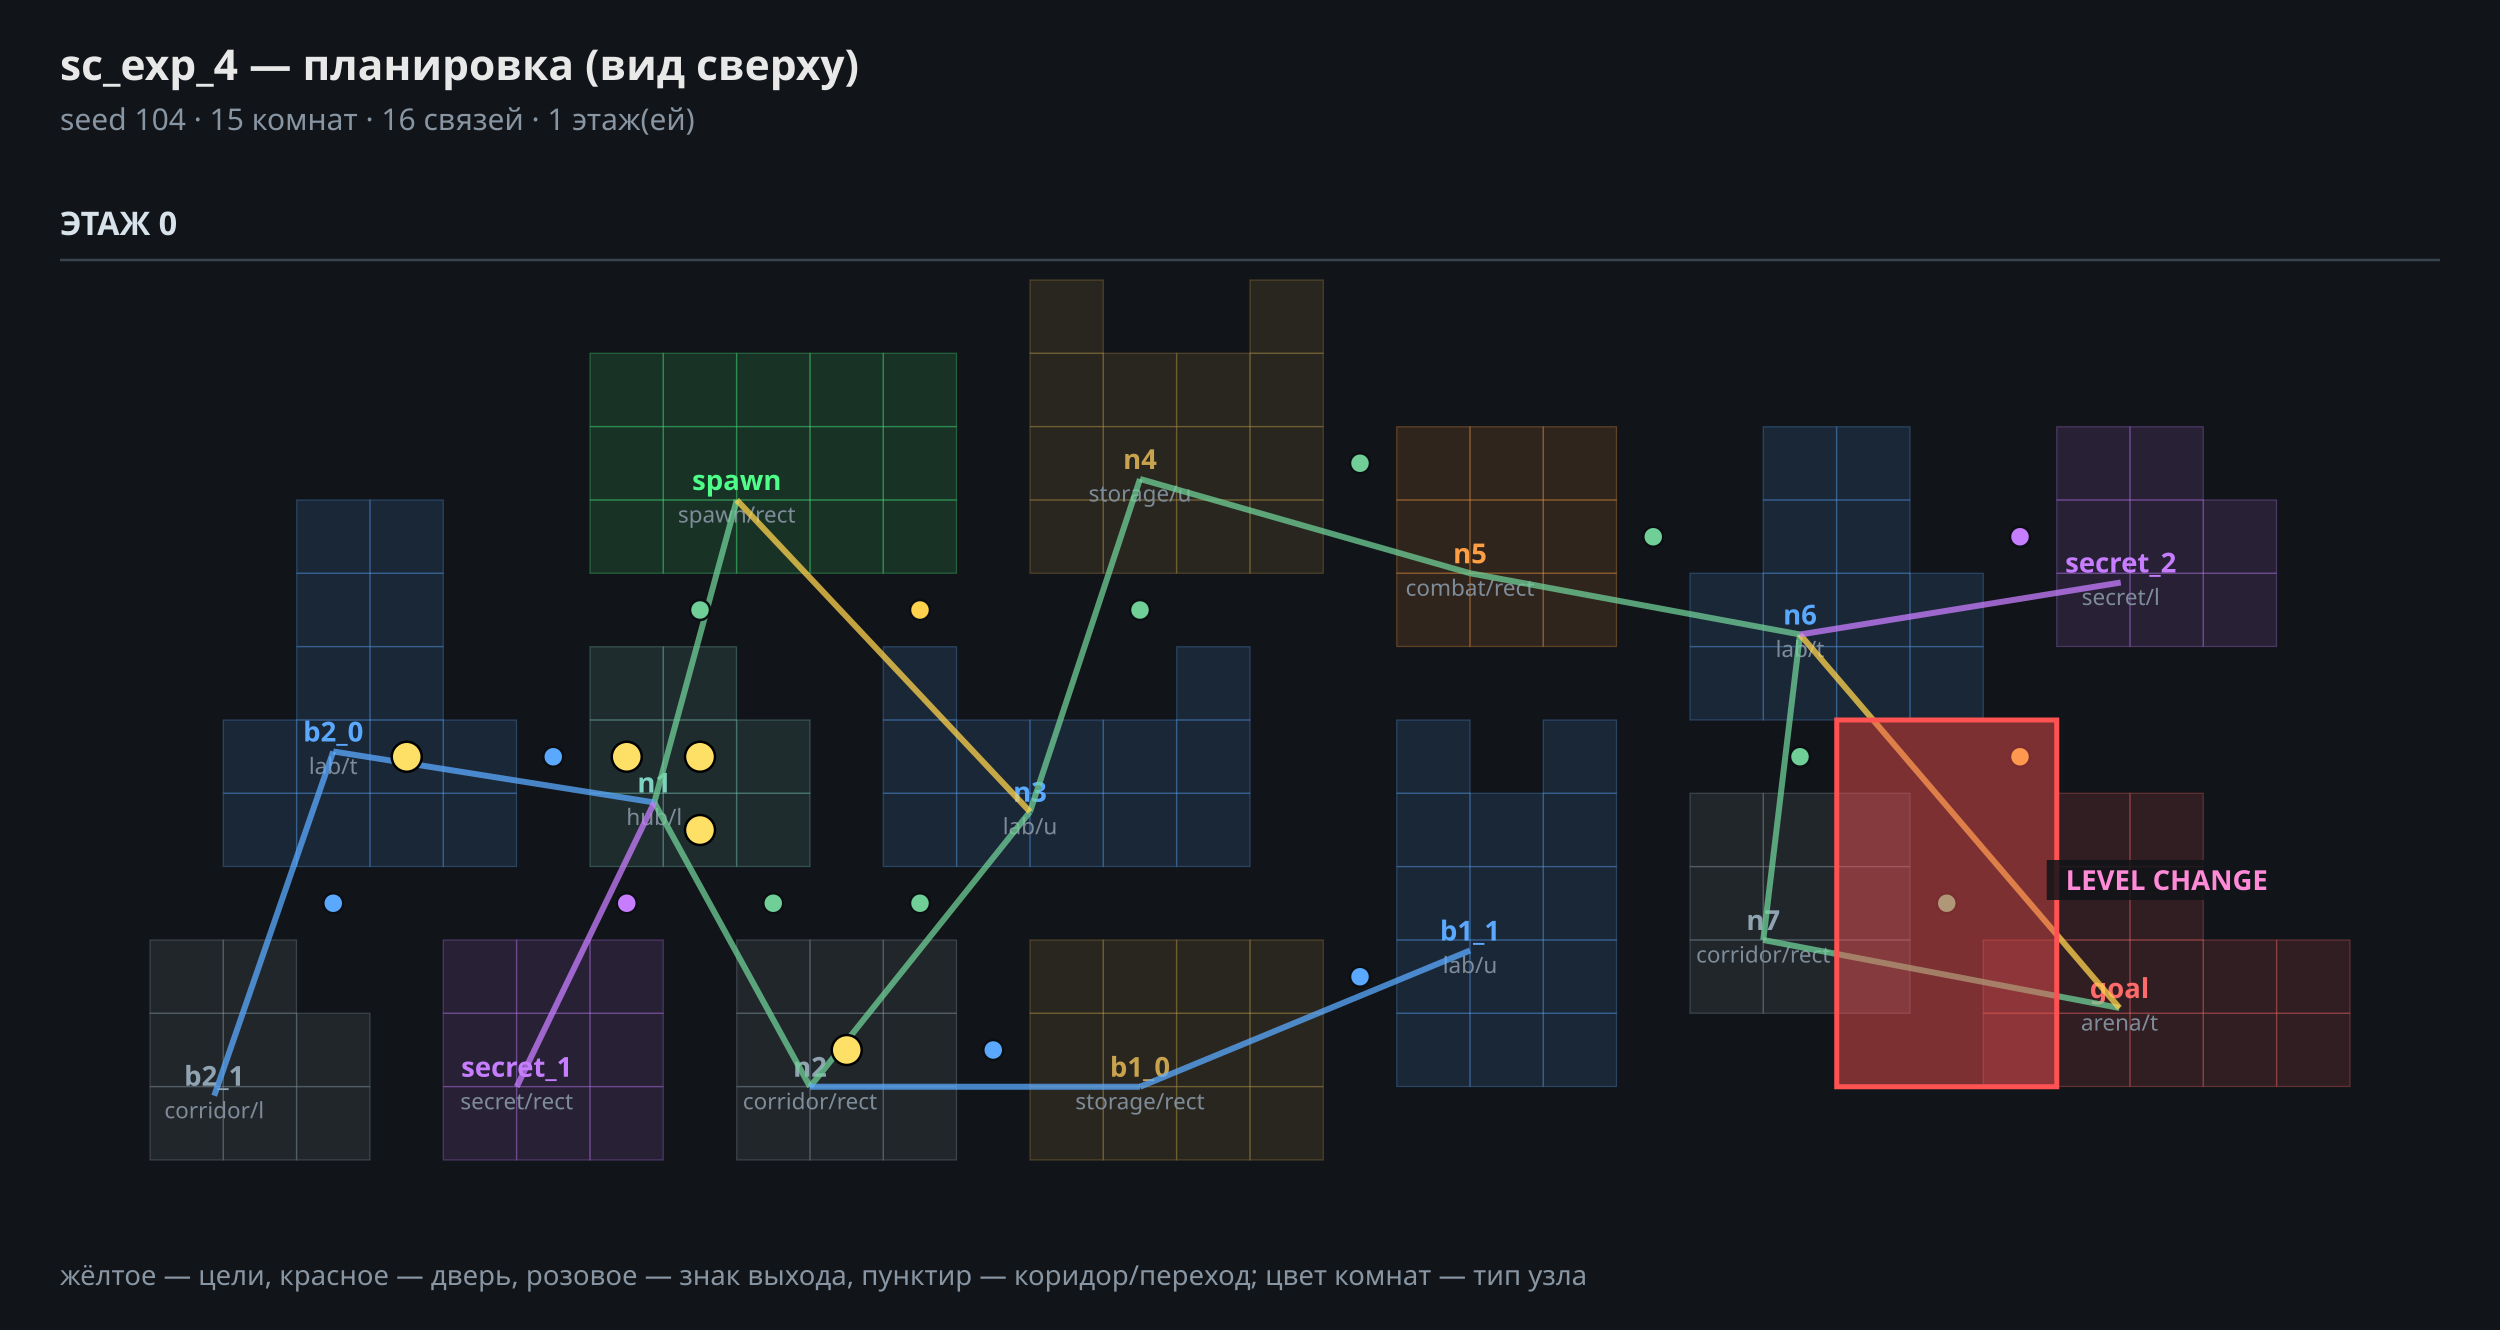
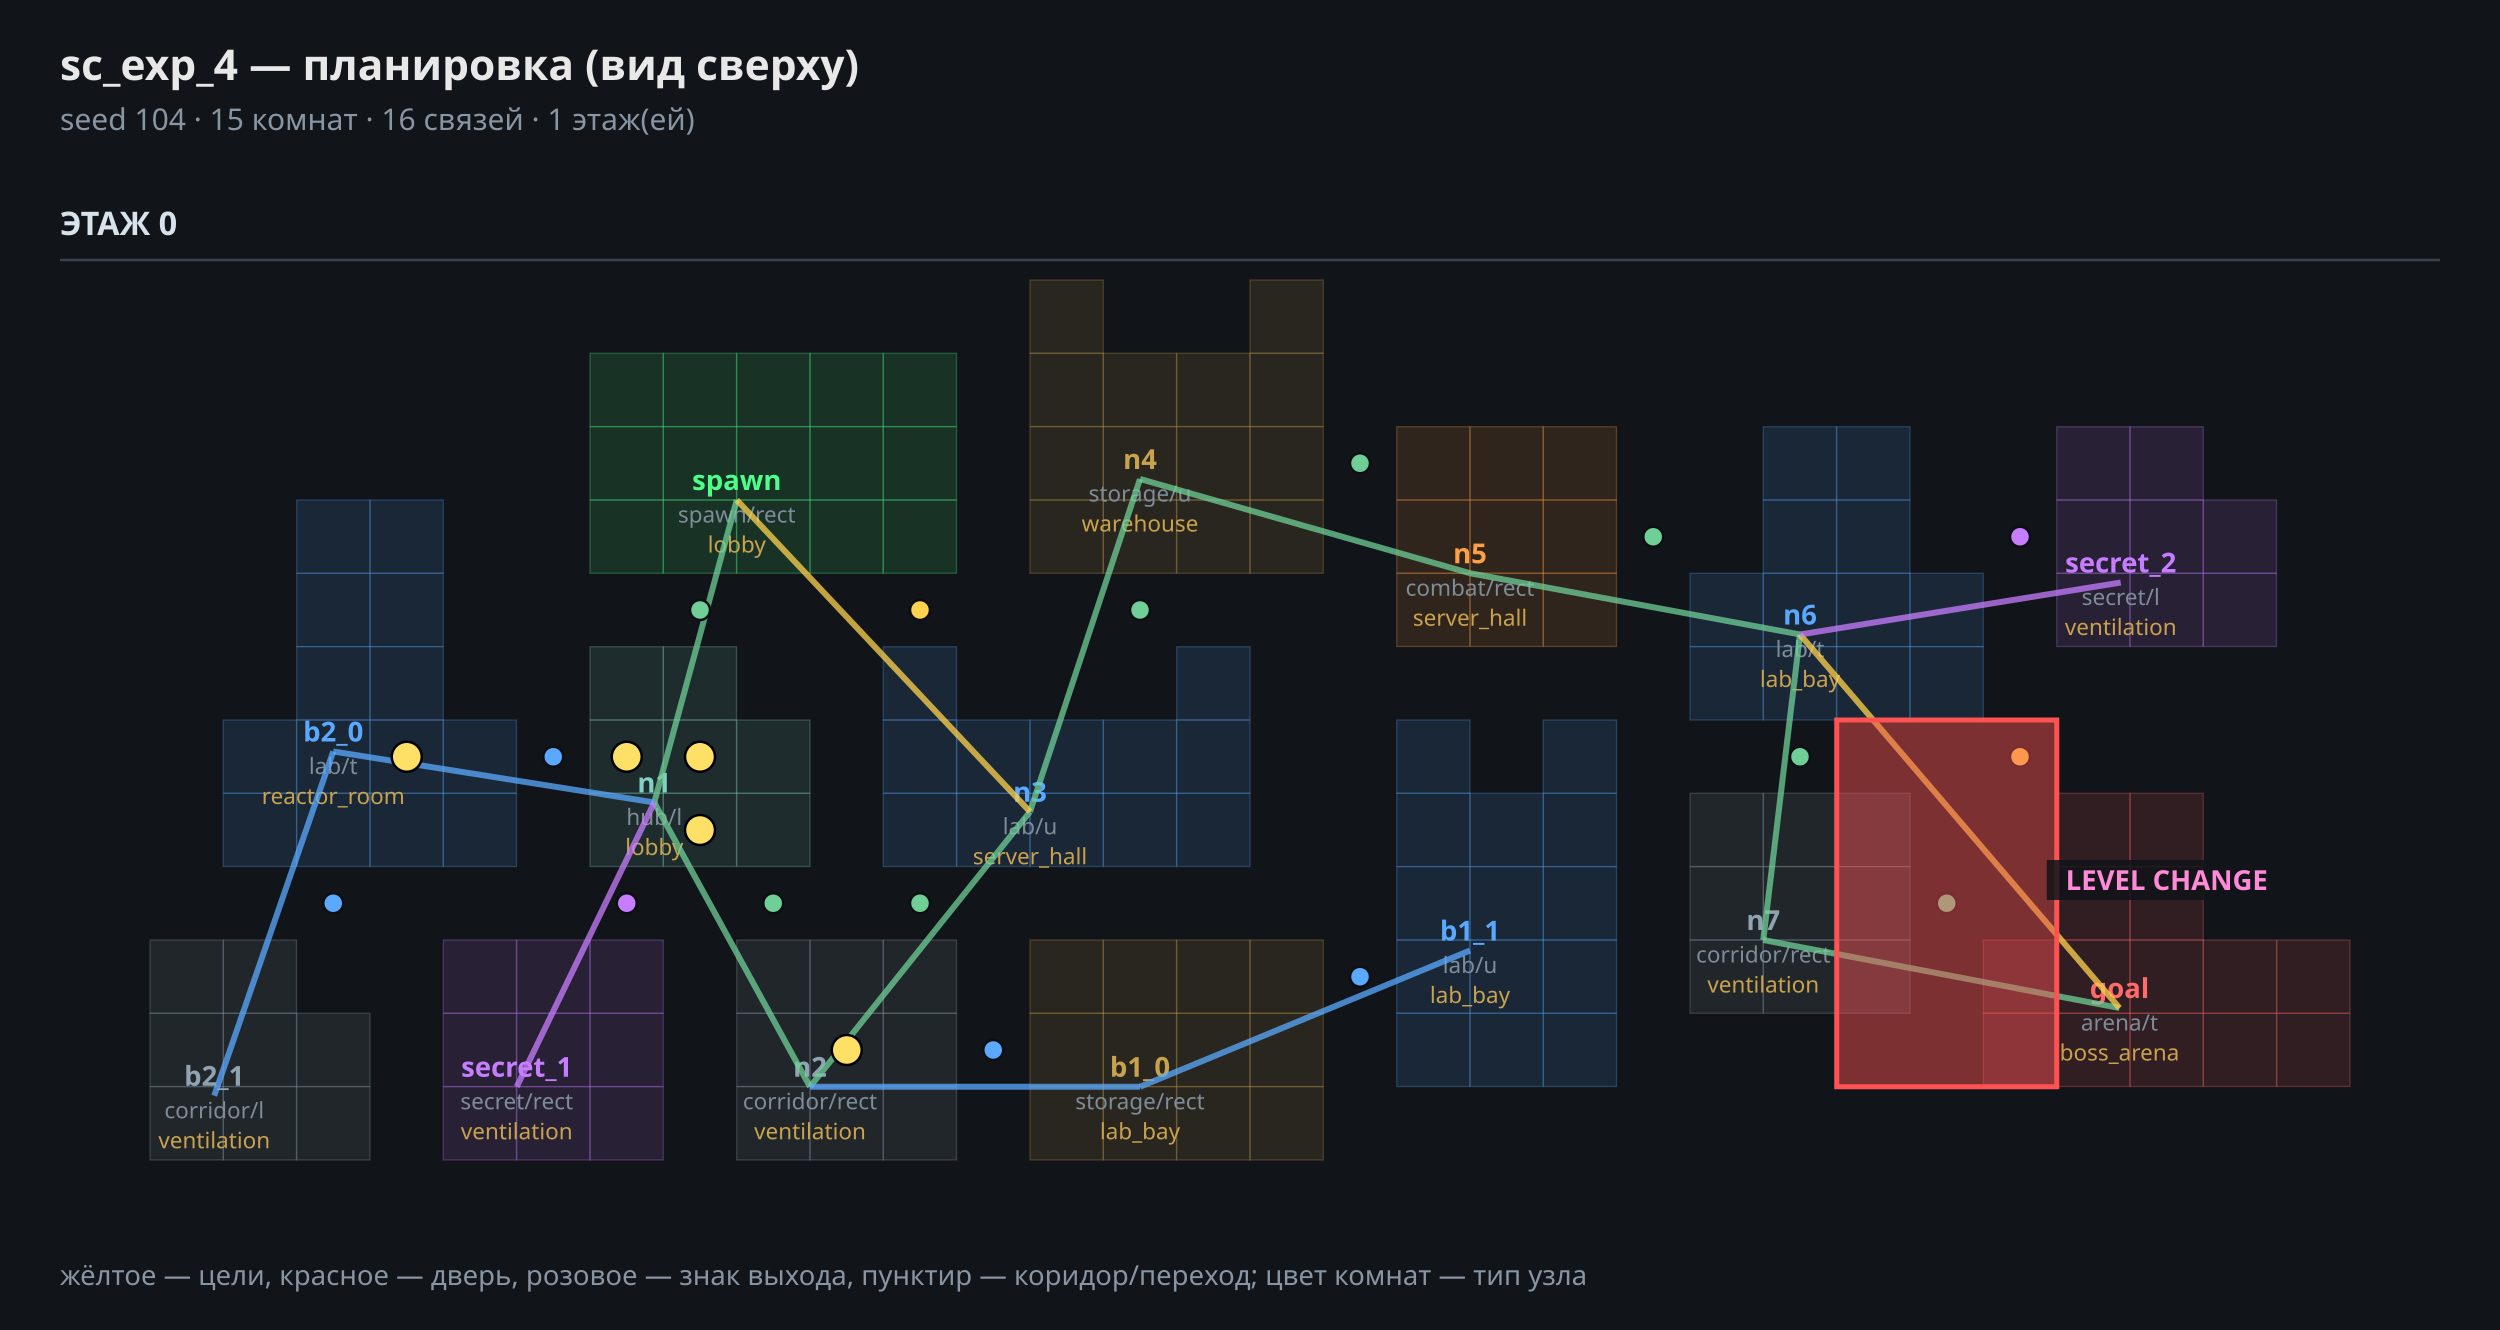
<svg xmlns="http://www.w3.org/2000/svg" width="1000" height="532" viewBox="0 0 1000 532">
  <rect width="100%" height="100%" fill="#111418" />
  <text x="24" y="32" fill="#e8e8e8" font-family="sans-serif" font-size="17" font-weight="bold">sc_exp_4 — планировка (вид сверху)</text>
  <text x="24" y="52" fill="#8895a3" font-family="sans-serif" font-size="12">seed 104 · 15 комнат · 16 связей · 1 этаж(ей)</text>
  <text x="24" y="94" fill="#d8e2ea" font-family="sans-serif" font-size="13" font-weight="bold">ЭТАЖ 0</text>
  <line x1="24" y1="104" x2="976" y2="104" stroke="#39434d" stroke-width="1" />
  <rect x="236.0" y="200.0" width="29.3" height="29.3" fill="#4dff88" fill-opacity="0.13" stroke="#4dff88" stroke-opacity="0.28" stroke-width="0.5" />
  <rect x="236.0" y="170.7" width="29.3" height="29.3" fill="#4dff88" fill-opacity="0.13" stroke="#4dff88" stroke-opacity="0.28" stroke-width="0.5" />
  <rect x="236.0" y="141.3" width="29.3" height="29.3" fill="#4dff88" fill-opacity="0.13" stroke="#4dff88" stroke-opacity="0.28" stroke-width="0.5" />
  <rect x="265.3" y="200.0" width="29.3" height="29.3" fill="#4dff88" fill-opacity="0.13" stroke="#4dff88" stroke-opacity="0.28" stroke-width="0.5" />
  <rect x="265.3" y="170.7" width="29.3" height="29.3" fill="#4dff88" fill-opacity="0.13" stroke="#4dff88" stroke-opacity="0.28" stroke-width="0.5" />
  <rect x="265.3" y="141.3" width="29.3" height="29.3" fill="#4dff88" fill-opacity="0.13" stroke="#4dff88" stroke-opacity="0.28" stroke-width="0.5" />
  <rect x="294.7" y="200.0" width="29.3" height="29.3" fill="#4dff88" fill-opacity="0.13" stroke="#4dff88" stroke-opacity="0.28" stroke-width="0.5" />
  <rect x="294.7" y="170.7" width="29.3" height="29.3" fill="#4dff88" fill-opacity="0.13" stroke="#4dff88" stroke-opacity="0.28" stroke-width="0.5" />
  <rect x="294.7" y="141.3" width="29.3" height="29.3" fill="#4dff88" fill-opacity="0.13" stroke="#4dff88" stroke-opacity="0.28" stroke-width="0.5" />
  <rect x="324.0" y="200.0" width="29.3" height="29.3" fill="#4dff88" fill-opacity="0.13" stroke="#4dff88" stroke-opacity="0.28" stroke-width="0.5" />
  <rect x="324.0" y="170.7" width="29.3" height="29.3" fill="#4dff88" fill-opacity="0.13" stroke="#4dff88" stroke-opacity="0.28" stroke-width="0.5" />
  <rect x="324.0" y="141.3" width="29.3" height="29.3" fill="#4dff88" fill-opacity="0.13" stroke="#4dff88" stroke-opacity="0.28" stroke-width="0.5" />
  <rect x="353.3" y="200.0" width="29.3" height="29.3" fill="#4dff88" fill-opacity="0.13" stroke="#4dff88" stroke-opacity="0.28" stroke-width="0.5" />
  <rect x="353.3" y="170.7" width="29.3" height="29.3" fill="#4dff88" fill-opacity="0.13" stroke="#4dff88" stroke-opacity="0.28" stroke-width="0.5" />
  <rect x="353.3" y="141.3" width="29.3" height="29.3" fill="#4dff88" fill-opacity="0.13" stroke="#4dff88" stroke-opacity="0.28" stroke-width="0.5" />
  <text x="294.7" y="196.0" fill="#4dff88" font-family="sans-serif" font-size="11" font-weight="bold" text-anchor="middle">spawn</text>
  <text x="294.7" y="209.0" fill="#7e8c99" font-family="sans-serif" font-size="9" text-anchor="middle">spawn/rect</text>
+   <text x="294.7" y="221.0" fill="#c9a24d" font-family="sans-serif" font-size="9" text-anchor="middle">lobby</text>
  <rect x="236.0" y="317.3" width="29.3" height="29.3" fill="#7fd1c1" fill-opacity="0.13" stroke="#7fd1c1" stroke-opacity="0.28" stroke-width="0.5" />
  <rect x="236.0" y="288.0" width="29.3" height="29.3" fill="#7fd1c1" fill-opacity="0.13" stroke="#7fd1c1" stroke-opacity="0.28" stroke-width="0.5" />
  <rect x="236.0" y="258.7" width="29.3" height="29.3" fill="#7fd1c1" fill-opacity="0.13" stroke="#7fd1c1" stroke-opacity="0.28" stroke-width="0.5" />
  <rect x="265.3" y="317.3" width="29.3" height="29.3" fill="#7fd1c1" fill-opacity="0.13" stroke="#7fd1c1" stroke-opacity="0.28" stroke-width="0.5" />
  <rect x="265.3" y="288.0" width="29.3" height="29.3" fill="#7fd1c1" fill-opacity="0.13" stroke="#7fd1c1" stroke-opacity="0.28" stroke-width="0.5" />
  <rect x="265.3" y="258.7" width="29.3" height="29.3" fill="#7fd1c1" fill-opacity="0.13" stroke="#7fd1c1" stroke-opacity="0.28" stroke-width="0.5" />
  <rect x="294.7" y="317.3" width="29.3" height="29.3" fill="#7fd1c1" fill-opacity="0.13" stroke="#7fd1c1" stroke-opacity="0.28" stroke-width="0.5" />
  <rect x="294.7" y="288.0" width="29.3" height="29.3" fill="#7fd1c1" fill-opacity="0.13" stroke="#7fd1c1" stroke-opacity="0.28" stroke-width="0.5" />
  <text x="261.7" y="317.0" fill="#7fd1c1" font-family="sans-serif" font-size="11" font-weight="bold" text-anchor="middle">n1</text>
  <text x="261.7" y="330.0" fill="#7e8c99" font-family="sans-serif" font-size="9" text-anchor="middle">hub/l</text>
+   <text x="261.7" y="342.0" fill="#c9a24d" font-family="sans-serif" font-size="9" text-anchor="middle">lobby</text>
  <rect x="353.3" y="317.3" width="29.3" height="29.3" fill="#5aa9ff" fill-opacity="0.13" stroke="#5aa9ff" stroke-opacity="0.28" stroke-width="0.5" />
  <rect x="353.3" y="288.0" width="29.3" height="29.3" fill="#5aa9ff" fill-opacity="0.13" stroke="#5aa9ff" stroke-opacity="0.28" stroke-width="0.5" />
  <rect x="353.3" y="258.7" width="29.3" height="29.3" fill="#5aa9ff" fill-opacity="0.13" stroke="#5aa9ff" stroke-opacity="0.28" stroke-width="0.5" />
  <rect x="382.7" y="317.3" width="29.3" height="29.3" fill="#5aa9ff" fill-opacity="0.13" stroke="#5aa9ff" stroke-opacity="0.28" stroke-width="0.5" />
  <rect x="382.7" y="288.0" width="29.3" height="29.3" fill="#5aa9ff" fill-opacity="0.13" stroke="#5aa9ff" stroke-opacity="0.28" stroke-width="0.5" />
  <rect x="412.0" y="317.3" width="29.3" height="29.3" fill="#5aa9ff" fill-opacity="0.13" stroke="#5aa9ff" stroke-opacity="0.28" stroke-width="0.5" />
  <rect x="412.0" y="288.0" width="29.3" height="29.3" fill="#5aa9ff" fill-opacity="0.13" stroke="#5aa9ff" stroke-opacity="0.28" stroke-width="0.5" />
  <rect x="441.3" y="317.3" width="29.3" height="29.3" fill="#5aa9ff" fill-opacity="0.13" stroke="#5aa9ff" stroke-opacity="0.28" stroke-width="0.5" />
  <rect x="441.3" y="288.0" width="29.3" height="29.3" fill="#5aa9ff" fill-opacity="0.13" stroke="#5aa9ff" stroke-opacity="0.28" stroke-width="0.5" />
  <rect x="470.7" y="317.3" width="29.3" height="29.3" fill="#5aa9ff" fill-opacity="0.13" stroke="#5aa9ff" stroke-opacity="0.28" stroke-width="0.5" />
  <rect x="470.7" y="288.0" width="29.3" height="29.3" fill="#5aa9ff" fill-opacity="0.13" stroke="#5aa9ff" stroke-opacity="0.28" stroke-width="0.5" />
  <rect x="470.7" y="258.7" width="29.3" height="29.3" fill="#5aa9ff" fill-opacity="0.13" stroke="#5aa9ff" stroke-opacity="0.28" stroke-width="0.5" />
  <text x="412.0" y="320.7" fill="#5aa9ff" font-family="sans-serif" font-size="11" font-weight="bold" text-anchor="middle">n3</text>
  <text x="412.0" y="333.7" fill="#7e8c99" font-family="sans-serif" font-size="9" text-anchor="middle">lab/u</text>
+   <text x="412.0" y="345.7" fill="#c9a24d" font-family="sans-serif" font-size="9" text-anchor="middle">server_hall</text>
  <rect x="294.7" y="434.7" width="29.3" height="29.3" fill="#8fa3b0" fill-opacity="0.13" stroke="#8fa3b0" stroke-opacity="0.28" stroke-width="0.5" />
  <rect x="294.7" y="405.3" width="29.3" height="29.3" fill="#8fa3b0" fill-opacity="0.13" stroke="#8fa3b0" stroke-opacity="0.28" stroke-width="0.5" />
  <rect x="294.7" y="376.0" width="29.3" height="29.3" fill="#8fa3b0" fill-opacity="0.13" stroke="#8fa3b0" stroke-opacity="0.28" stroke-width="0.5" />
  <rect x="324.0" y="434.7" width="29.3" height="29.3" fill="#8fa3b0" fill-opacity="0.13" stroke="#8fa3b0" stroke-opacity="0.28" stroke-width="0.5" />
  <rect x="324.0" y="405.3" width="29.3" height="29.3" fill="#8fa3b0" fill-opacity="0.13" stroke="#8fa3b0" stroke-opacity="0.28" stroke-width="0.5" />
  <rect x="324.0" y="376.0" width="29.3" height="29.3" fill="#8fa3b0" fill-opacity="0.13" stroke="#8fa3b0" stroke-opacity="0.28" stroke-width="0.5" />
  <rect x="353.3" y="434.7" width="29.3" height="29.3" fill="#8fa3b0" fill-opacity="0.13" stroke="#8fa3b0" stroke-opacity="0.28" stroke-width="0.5" />
  <rect x="353.3" y="405.3" width="29.3" height="29.3" fill="#8fa3b0" fill-opacity="0.13" stroke="#8fa3b0" stroke-opacity="0.28" stroke-width="0.5" />
  <rect x="353.3" y="376.0" width="29.3" height="29.3" fill="#8fa3b0" fill-opacity="0.13" stroke="#8fa3b0" stroke-opacity="0.28" stroke-width="0.5" />
  <text x="324.0" y="430.7" fill="#8fa3b0" font-family="sans-serif" font-size="11" font-weight="bold" text-anchor="middle">n2</text>
  <text x="324.0" y="443.7" fill="#7e8c99" font-family="sans-serif" font-size="9" text-anchor="middle">corridor/rect</text>
+   <text x="324.0" y="455.7" fill="#c9a24d" font-family="sans-serif" font-size="9" text-anchor="middle">ventilation</text>
  <rect x="89.3" y="317.3" width="29.3" height="29.3" fill="#5aa9ff" fill-opacity="0.13" stroke="#5aa9ff" stroke-opacity="0.28" stroke-width="0.5" />
  <rect x="89.3" y="288.0" width="29.3" height="29.3" fill="#5aa9ff" fill-opacity="0.13" stroke="#5aa9ff" stroke-opacity="0.28" stroke-width="0.5" />
  <rect x="118.7" y="317.3" width="29.3" height="29.3" fill="#5aa9ff" fill-opacity="0.13" stroke="#5aa9ff" stroke-opacity="0.28" stroke-width="0.5" />
  <rect x="118.7" y="288.0" width="29.3" height="29.3" fill="#5aa9ff" fill-opacity="0.13" stroke="#5aa9ff" stroke-opacity="0.28" stroke-width="0.5" />
  <rect x="118.7" y="258.7" width="29.3" height="29.3" fill="#5aa9ff" fill-opacity="0.13" stroke="#5aa9ff" stroke-opacity="0.28" stroke-width="0.5" />
  <rect x="118.7" y="229.3" width="29.3" height="29.3" fill="#5aa9ff" fill-opacity="0.13" stroke="#5aa9ff" stroke-opacity="0.28" stroke-width="0.5" />
  <rect x="118.7" y="200.0" width="29.3" height="29.3" fill="#5aa9ff" fill-opacity="0.13" stroke="#5aa9ff" stroke-opacity="0.28" stroke-width="0.5" />
  <rect x="148.0" y="317.3" width="29.3" height="29.3" fill="#5aa9ff" fill-opacity="0.13" stroke="#5aa9ff" stroke-opacity="0.28" stroke-width="0.5" />
  <rect x="148.0" y="288.0" width="29.3" height="29.3" fill="#5aa9ff" fill-opacity="0.13" stroke="#5aa9ff" stroke-opacity="0.28" stroke-width="0.5" />
  <rect x="148.0" y="258.7" width="29.3" height="29.3" fill="#5aa9ff" fill-opacity="0.13" stroke="#5aa9ff" stroke-opacity="0.28" stroke-width="0.5" />
  <rect x="148.0" y="229.3" width="29.3" height="29.3" fill="#5aa9ff" fill-opacity="0.13" stroke="#5aa9ff" stroke-opacity="0.28" stroke-width="0.5" />
  <rect x="148.0" y="200.0" width="29.3" height="29.3" fill="#5aa9ff" fill-opacity="0.13" stroke="#5aa9ff" stroke-opacity="0.28" stroke-width="0.5" />
  <rect x="177.3" y="317.3" width="29.3" height="29.3" fill="#5aa9ff" fill-opacity="0.13" stroke="#5aa9ff" stroke-opacity="0.28" stroke-width="0.5" />
  <rect x="177.3" y="288.0" width="29.3" height="29.3" fill="#5aa9ff" fill-opacity="0.13" stroke="#5aa9ff" stroke-opacity="0.28" stroke-width="0.5" />
  <text x="133.3" y="296.6" fill="#5aa9ff" font-family="sans-serif" font-size="11" font-weight="bold" text-anchor="middle">b2_0</text>
  <text x="133.3" y="309.6" fill="#7e8c99" font-family="sans-serif" font-size="9" text-anchor="middle">lab/t</text>
+   <text x="133.3" y="321.6" fill="#c9a24d" font-family="sans-serif" font-size="9" text-anchor="middle">reactor_room</text>
  <rect x="177.3" y="434.7" width="29.3" height="29.3" fill="#c77dff" fill-opacity="0.13" stroke="#c77dff" stroke-opacity="0.28" stroke-width="0.5" />
  <rect x="177.3" y="405.3" width="29.3" height="29.3" fill="#c77dff" fill-opacity="0.13" stroke="#c77dff" stroke-opacity="0.28" stroke-width="0.5" />
  <rect x="177.3" y="376.0" width="29.3" height="29.3" fill="#c77dff" fill-opacity="0.13" stroke="#c77dff" stroke-opacity="0.28" stroke-width="0.5" />
  <rect x="206.7" y="434.7" width="29.3" height="29.3" fill="#c77dff" fill-opacity="0.13" stroke="#c77dff" stroke-opacity="0.28" stroke-width="0.5" />
  <rect x="206.7" y="405.3" width="29.3" height="29.3" fill="#c77dff" fill-opacity="0.13" stroke="#c77dff" stroke-opacity="0.28" stroke-width="0.5" />
  <rect x="206.7" y="376.0" width="29.3" height="29.3" fill="#c77dff" fill-opacity="0.13" stroke="#c77dff" stroke-opacity="0.28" stroke-width="0.5" />
  <rect x="236.0" y="434.7" width="29.3" height="29.3" fill="#c77dff" fill-opacity="0.13" stroke="#c77dff" stroke-opacity="0.28" stroke-width="0.5" />
  <rect x="236.0" y="405.3" width="29.3" height="29.3" fill="#c77dff" fill-opacity="0.13" stroke="#c77dff" stroke-opacity="0.28" stroke-width="0.5" />
  <rect x="236.0" y="376.0" width="29.3" height="29.3" fill="#c77dff" fill-opacity="0.13" stroke="#c77dff" stroke-opacity="0.28" stroke-width="0.5" />
  <text x="206.7" y="430.7" fill="#c77dff" font-family="sans-serif" font-size="11" font-weight="bold" text-anchor="middle">secret_1</text>
  <text x="206.7" y="443.7" fill="#7e8c99" font-family="sans-serif" font-size="9" text-anchor="middle">secret/rect</text>
+   <text x="206.7" y="455.7" fill="#c9a24d" font-family="sans-serif" font-size="9" text-anchor="middle">ventilation</text>
  <rect x="412.0" y="200.0" width="29.3" height="29.3" fill="#c8a24d" fill-opacity="0.13" stroke="#c8a24d" stroke-opacity="0.28" stroke-width="0.5" />
  <rect x="412.0" y="170.7" width="29.3" height="29.3" fill="#c8a24d" fill-opacity="0.13" stroke="#c8a24d" stroke-opacity="0.28" stroke-width="0.5" />
  <rect x="412.0" y="141.3" width="29.3" height="29.3" fill="#c8a24d" fill-opacity="0.13" stroke="#c8a24d" stroke-opacity="0.28" stroke-width="0.5" />
  <rect x="412.0" y="112.0" width="29.3" height="29.3" fill="#c8a24d" fill-opacity="0.13" stroke="#c8a24d" stroke-opacity="0.28" stroke-width="0.5" />
  <rect x="441.3" y="200.0" width="29.3" height="29.3" fill="#c8a24d" fill-opacity="0.13" stroke="#c8a24d" stroke-opacity="0.28" stroke-width="0.5" />
  <rect x="441.3" y="170.7" width="29.3" height="29.3" fill="#c8a24d" fill-opacity="0.13" stroke="#c8a24d" stroke-opacity="0.28" stroke-width="0.5" />
  <rect x="441.3" y="141.3" width="29.3" height="29.3" fill="#c8a24d" fill-opacity="0.13" stroke="#c8a24d" stroke-opacity="0.28" stroke-width="0.5" />
  <rect x="470.7" y="200.0" width="29.3" height="29.3" fill="#c8a24d" fill-opacity="0.13" stroke="#c8a24d" stroke-opacity="0.28" stroke-width="0.5" />
  <rect x="470.7" y="170.7" width="29.3" height="29.3" fill="#c8a24d" fill-opacity="0.13" stroke="#c8a24d" stroke-opacity="0.28" stroke-width="0.5" />
  <rect x="470.7" y="141.3" width="29.3" height="29.3" fill="#c8a24d" fill-opacity="0.13" stroke="#c8a24d" stroke-opacity="0.28" stroke-width="0.5" />
  <rect x="500.0" y="200.0" width="29.3" height="29.3" fill="#c8a24d" fill-opacity="0.13" stroke="#c8a24d" stroke-opacity="0.28" stroke-width="0.5" />
  <rect x="500.0" y="170.7" width="29.3" height="29.3" fill="#c8a24d" fill-opacity="0.13" stroke="#c8a24d" stroke-opacity="0.28" stroke-width="0.5" />
  <rect x="500.0" y="141.3" width="29.3" height="29.3" fill="#c8a24d" fill-opacity="0.13" stroke="#c8a24d" stroke-opacity="0.28" stroke-width="0.5" />
  <rect x="500.0" y="112.0" width="29.3" height="29.3" fill="#c8a24d" fill-opacity="0.13" stroke="#c8a24d" stroke-opacity="0.28" stroke-width="0.5" />
  <text x="456.0" y="187.6" fill="#c8a24d" font-family="sans-serif" font-size="11" font-weight="bold" text-anchor="middle">n4</text>
  <text x="456.0" y="200.6" fill="#7e8c99" font-family="sans-serif" font-size="9" text-anchor="middle">storage/u</text>
+   <text x="456.0" y="212.6" fill="#c9a24d" font-family="sans-serif" font-size="9" text-anchor="middle">warehouse</text>
  <rect x="412.0" y="434.7" width="29.3" height="29.3" fill="#c8a24d" fill-opacity="0.13" stroke="#c8a24d" stroke-opacity="0.28" stroke-width="0.5" />
  <rect x="412.0" y="405.3" width="29.3" height="29.3" fill="#c8a24d" fill-opacity="0.13" stroke="#c8a24d" stroke-opacity="0.28" stroke-width="0.5" />
  <rect x="412.0" y="376.0" width="29.3" height="29.3" fill="#c8a24d" fill-opacity="0.13" stroke="#c8a24d" stroke-opacity="0.28" stroke-width="0.5" />
  <rect x="441.3" y="434.7" width="29.3" height="29.3" fill="#c8a24d" fill-opacity="0.13" stroke="#c8a24d" stroke-opacity="0.28" stroke-width="0.5" />
  <rect x="441.3" y="405.3" width="29.3" height="29.3" fill="#c8a24d" fill-opacity="0.13" stroke="#c8a24d" stroke-opacity="0.28" stroke-width="0.5" />
  <rect x="441.3" y="376.0" width="29.3" height="29.3" fill="#c8a24d" fill-opacity="0.13" stroke="#c8a24d" stroke-opacity="0.28" stroke-width="0.5" />
  <rect x="470.7" y="434.7" width="29.3" height="29.3" fill="#c8a24d" fill-opacity="0.13" stroke="#c8a24d" stroke-opacity="0.28" stroke-width="0.5" />
  <rect x="470.7" y="405.3" width="29.3" height="29.3" fill="#c8a24d" fill-opacity="0.13" stroke="#c8a24d" stroke-opacity="0.28" stroke-width="0.5" />
  <rect x="470.7" y="376.0" width="29.3" height="29.3" fill="#c8a24d" fill-opacity="0.13" stroke="#c8a24d" stroke-opacity="0.28" stroke-width="0.5" />
  <rect x="500.0" y="434.7" width="29.3" height="29.3" fill="#c8a24d" fill-opacity="0.13" stroke="#c8a24d" stroke-opacity="0.28" stroke-width="0.5" />
  <rect x="500.0" y="405.3" width="29.3" height="29.3" fill="#c8a24d" fill-opacity="0.13" stroke="#c8a24d" stroke-opacity="0.28" stroke-width="0.5" />
  <rect x="500.0" y="376.0" width="29.3" height="29.3" fill="#c8a24d" fill-opacity="0.13" stroke="#c8a24d" stroke-opacity="0.28" stroke-width="0.5" />
  <text x="456.0" y="430.7" fill="#c8a24d" font-family="sans-serif" font-size="11" font-weight="bold" text-anchor="middle">b1_0</text>
  <text x="456.0" y="443.7" fill="#7e8c99" font-family="sans-serif" font-size="9" text-anchor="middle">storage/rect</text>
+   <text x="456.0" y="455.7" fill="#c9a24d" font-family="sans-serif" font-size="9" text-anchor="middle">lab_bay</text>
  <rect x="60.0" y="434.7" width="29.3" height="29.3" fill="#8fa3b0" fill-opacity="0.13" stroke="#8fa3b0" stroke-opacity="0.28" stroke-width="0.5" />
  <rect x="60.0" y="405.3" width="29.3" height="29.3" fill="#8fa3b0" fill-opacity="0.13" stroke="#8fa3b0" stroke-opacity="0.28" stroke-width="0.5" />
  <rect x="60.0" y="376.0" width="29.3" height="29.3" fill="#8fa3b0" fill-opacity="0.13" stroke="#8fa3b0" stroke-opacity="0.28" stroke-width="0.5" />
  <rect x="89.3" y="434.7" width="29.3" height="29.3" fill="#8fa3b0" fill-opacity="0.13" stroke="#8fa3b0" stroke-opacity="0.28" stroke-width="0.5" />
  <rect x="89.3" y="405.3" width="29.3" height="29.3" fill="#8fa3b0" fill-opacity="0.13" stroke="#8fa3b0" stroke-opacity="0.28" stroke-width="0.5" />
  <rect x="89.3" y="376.0" width="29.3" height="29.3" fill="#8fa3b0" fill-opacity="0.13" stroke="#8fa3b0" stroke-opacity="0.28" stroke-width="0.5" />
  <rect x="118.7" y="434.7" width="29.3" height="29.3" fill="#8fa3b0" fill-opacity="0.13" stroke="#8fa3b0" stroke-opacity="0.28" stroke-width="0.5" />
  <rect x="118.7" y="405.3" width="29.3" height="29.3" fill="#8fa3b0" fill-opacity="0.13" stroke="#8fa3b0" stroke-opacity="0.28" stroke-width="0.5" />
  <text x="85.7" y="434.3" fill="#8fa3b0" font-family="sans-serif" font-size="11" font-weight="bold" text-anchor="middle">b2_1</text>
  <text x="85.7" y="447.3" fill="#7e8c99" font-family="sans-serif" font-size="9" text-anchor="middle">corridor/l</text>
+   <text x="85.7" y="459.3" fill="#c9a24d" font-family="sans-serif" font-size="9" text-anchor="middle">ventilation</text>
  <rect x="558.7" y="229.3" width="29.3" height="29.3" fill="#ff9f43" fill-opacity="0.13" stroke="#ff9f43" stroke-opacity="0.28" stroke-width="0.5" />
  <rect x="558.7" y="200.0" width="29.3" height="29.3" fill="#ff9f43" fill-opacity="0.13" stroke="#ff9f43" stroke-opacity="0.28" stroke-width="0.5" />
  <rect x="558.7" y="170.7" width="29.3" height="29.3" fill="#ff9f43" fill-opacity="0.13" stroke="#ff9f43" stroke-opacity="0.28" stroke-width="0.5" />
  <rect x="588.0" y="229.3" width="29.3" height="29.3" fill="#ff9f43" fill-opacity="0.13" stroke="#ff9f43" stroke-opacity="0.28" stroke-width="0.5" />
  <rect x="588.0" y="200.0" width="29.3" height="29.3" fill="#ff9f43" fill-opacity="0.13" stroke="#ff9f43" stroke-opacity="0.28" stroke-width="0.5" />
  <rect x="588.0" y="170.7" width="29.3" height="29.3" fill="#ff9f43" fill-opacity="0.13" stroke="#ff9f43" stroke-opacity="0.28" stroke-width="0.5" />
  <rect x="617.3" y="229.3" width="29.3" height="29.3" fill="#ff9f43" fill-opacity="0.13" stroke="#ff9f43" stroke-opacity="0.28" stroke-width="0.5" />
  <rect x="617.3" y="200.0" width="29.3" height="29.3" fill="#ff9f43" fill-opacity="0.13" stroke="#ff9f43" stroke-opacity="0.28" stroke-width="0.5" />
  <rect x="617.3" y="170.7" width="29.3" height="29.3" fill="#ff9f43" fill-opacity="0.13" stroke="#ff9f43" stroke-opacity="0.28" stroke-width="0.5" />
  <text x="588.0" y="225.3" fill="#ff9f43" font-family="sans-serif" font-size="11" font-weight="bold" text-anchor="middle">n5</text>
  <text x="588.0" y="238.3" fill="#7e8c99" font-family="sans-serif" font-size="9" text-anchor="middle">combat/rect</text>
+   <text x="588.0" y="250.3" fill="#c9a24d" font-family="sans-serif" font-size="9" text-anchor="middle">server_hall</text>
  <rect x="558.7" y="405.3" width="29.3" height="29.3" fill="#5aa9ff" fill-opacity="0.13" stroke="#5aa9ff" stroke-opacity="0.28" stroke-width="0.5" />
  <rect x="558.7" y="376.0" width="29.3" height="29.3" fill="#5aa9ff" fill-opacity="0.13" stroke="#5aa9ff" stroke-opacity="0.28" stroke-width="0.5" />
  <rect x="558.7" y="346.7" width="29.3" height="29.3" fill="#5aa9ff" fill-opacity="0.13" stroke="#5aa9ff" stroke-opacity="0.28" stroke-width="0.5" />
  <rect x="558.7" y="317.3" width="29.3" height="29.3" fill="#5aa9ff" fill-opacity="0.13" stroke="#5aa9ff" stroke-opacity="0.28" stroke-width="0.5" />
  <rect x="558.7" y="288.0" width="29.3" height="29.3" fill="#5aa9ff" fill-opacity="0.13" stroke="#5aa9ff" stroke-opacity="0.28" stroke-width="0.5" />
  <rect x="588.0" y="405.3" width="29.3" height="29.3" fill="#5aa9ff" fill-opacity="0.13" stroke="#5aa9ff" stroke-opacity="0.28" stroke-width="0.5" />
  <rect x="588.0" y="376.0" width="29.3" height="29.3" fill="#5aa9ff" fill-opacity="0.13" stroke="#5aa9ff" stroke-opacity="0.28" stroke-width="0.5" />
  <rect x="588.0" y="346.7" width="29.3" height="29.3" fill="#5aa9ff" fill-opacity="0.13" stroke="#5aa9ff" stroke-opacity="0.28" stroke-width="0.5" />
  <rect x="588.0" y="317.3" width="29.3" height="29.3" fill="#5aa9ff" fill-opacity="0.13" stroke="#5aa9ff" stroke-opacity="0.28" stroke-width="0.5" />
  <rect x="617.3" y="405.3" width="29.3" height="29.3" fill="#5aa9ff" fill-opacity="0.13" stroke="#5aa9ff" stroke-opacity="0.28" stroke-width="0.5" />
  <rect x="617.3" y="376.0" width="29.3" height="29.3" fill="#5aa9ff" fill-opacity="0.13" stroke="#5aa9ff" stroke-opacity="0.28" stroke-width="0.5" />
  <rect x="617.3" y="346.7" width="29.3" height="29.3" fill="#5aa9ff" fill-opacity="0.13" stroke="#5aa9ff" stroke-opacity="0.28" stroke-width="0.5" />
  <rect x="617.3" y="317.3" width="29.3" height="29.3" fill="#5aa9ff" fill-opacity="0.13" stroke="#5aa9ff" stroke-opacity="0.28" stroke-width="0.5" />
  <rect x="617.3" y="288.0" width="29.3" height="29.3" fill="#5aa9ff" fill-opacity="0.13" stroke="#5aa9ff" stroke-opacity="0.28" stroke-width="0.5" />
  <text x="588.0" y="376.2" fill="#5aa9ff" font-family="sans-serif" font-size="11" font-weight="bold" text-anchor="middle">b1_1</text>
  <text x="588.0" y="389.2" fill="#7e8c99" font-family="sans-serif" font-size="9" text-anchor="middle">lab/u</text>
+   <text x="588.0" y="401.2" fill="#c9a24d" font-family="sans-serif" font-size="9" text-anchor="middle">lab_bay</text>
  <rect x="676.0" y="258.7" width="29.3" height="29.3" fill="#5aa9ff" fill-opacity="0.13" stroke="#5aa9ff" stroke-opacity="0.28" stroke-width="0.5" />
  <rect x="676.0" y="229.3" width="29.3" height="29.3" fill="#5aa9ff" fill-opacity="0.13" stroke="#5aa9ff" stroke-opacity="0.28" stroke-width="0.5" />
  <rect x="705.3" y="258.7" width="29.3" height="29.3" fill="#5aa9ff" fill-opacity="0.13" stroke="#5aa9ff" stroke-opacity="0.28" stroke-width="0.5" />
  <rect x="705.3" y="229.3" width="29.3" height="29.3" fill="#5aa9ff" fill-opacity="0.13" stroke="#5aa9ff" stroke-opacity="0.28" stroke-width="0.5" />
  <rect x="705.3" y="200.0" width="29.3" height="29.3" fill="#5aa9ff" fill-opacity="0.13" stroke="#5aa9ff" stroke-opacity="0.28" stroke-width="0.5" />
  <rect x="705.3" y="170.7" width="29.3" height="29.3" fill="#5aa9ff" fill-opacity="0.13" stroke="#5aa9ff" stroke-opacity="0.28" stroke-width="0.5" />
  <rect x="734.7" y="258.7" width="29.3" height="29.3" fill="#5aa9ff" fill-opacity="0.13" stroke="#5aa9ff" stroke-opacity="0.28" stroke-width="0.5" />
  <rect x="734.7" y="229.3" width="29.3" height="29.3" fill="#5aa9ff" fill-opacity="0.13" stroke="#5aa9ff" stroke-opacity="0.28" stroke-width="0.5" />
  <rect x="734.7" y="200.0" width="29.3" height="29.3" fill="#5aa9ff" fill-opacity="0.13" stroke="#5aa9ff" stroke-opacity="0.28" stroke-width="0.5" />
  <rect x="734.7" y="170.7" width="29.3" height="29.3" fill="#5aa9ff" fill-opacity="0.13" stroke="#5aa9ff" stroke-opacity="0.28" stroke-width="0.5" />
  <rect x="764.0" y="258.7" width="29.3" height="29.3" fill="#5aa9ff" fill-opacity="0.13" stroke="#5aa9ff" stroke-opacity="0.28" stroke-width="0.5" />
  <rect x="764.0" y="229.3" width="29.3" height="29.3" fill="#5aa9ff" fill-opacity="0.13" stroke="#5aa9ff" stroke-opacity="0.28" stroke-width="0.5" />
  <text x="720.0" y="249.8" fill="#5aa9ff" font-family="sans-serif" font-size="11" font-weight="bold" text-anchor="middle">n6</text>
  <text x="720.0" y="262.8" fill="#7e8c99" font-family="sans-serif" font-size="9" text-anchor="middle">lab/t</text>
+   <text x="720.0" y="274.8" fill="#c9a24d" font-family="sans-serif" font-size="9" text-anchor="middle">lab_bay</text>
  <rect x="676.0" y="376.0" width="29.3" height="29.3" fill="#8fa3b0" fill-opacity="0.13" stroke="#8fa3b0" stroke-opacity="0.28" stroke-width="0.5" />
  <rect x="676.0" y="346.7" width="29.3" height="29.3" fill="#8fa3b0" fill-opacity="0.13" stroke="#8fa3b0" stroke-opacity="0.28" stroke-width="0.5" />
  <rect x="676.0" y="317.3" width="29.3" height="29.3" fill="#8fa3b0" fill-opacity="0.13" stroke="#8fa3b0" stroke-opacity="0.28" stroke-width="0.5" />
  <rect x="705.3" y="376.0" width="29.3" height="29.3" fill="#8fa3b0" fill-opacity="0.13" stroke="#8fa3b0" stroke-opacity="0.28" stroke-width="0.5" />
  <rect x="705.3" y="346.7" width="29.3" height="29.3" fill="#8fa3b0" fill-opacity="0.13" stroke="#8fa3b0" stroke-opacity="0.28" stroke-width="0.5" />
  <rect x="705.3" y="317.3" width="29.3" height="29.3" fill="#8fa3b0" fill-opacity="0.13" stroke="#8fa3b0" stroke-opacity="0.28" stroke-width="0.5" />
  <rect x="734.7" y="376.0" width="29.3" height="29.3" fill="#8fa3b0" fill-opacity="0.13" stroke="#8fa3b0" stroke-opacity="0.28" stroke-width="0.5" />
  <rect x="734.7" y="346.7" width="29.3" height="29.3" fill="#8fa3b0" fill-opacity="0.13" stroke="#8fa3b0" stroke-opacity="0.28" stroke-width="0.5" />
  <rect x="734.7" y="317.3" width="29.3" height="29.3" fill="#8fa3b0" fill-opacity="0.13" stroke="#8fa3b0" stroke-opacity="0.28" stroke-width="0.5" />
  <text x="705.3" y="372.0" fill="#8fa3b0" font-family="sans-serif" font-size="11" font-weight="bold" text-anchor="middle">n7</text>
  <text x="705.3" y="385.0" fill="#7e8c99" font-family="sans-serif" font-size="9" text-anchor="middle">corridor/rect</text>
+   <text x="705.3" y="397.0" fill="#c9a24d" font-family="sans-serif" font-size="9" text-anchor="middle">ventilation</text>
  <rect x="793.3" y="405.3" width="29.3" height="29.3" fill="#ff6b6b" fill-opacity="0.13" stroke="#ff6b6b" stroke-opacity="0.28" stroke-width="0.5" />
  <rect x="793.3" y="376.0" width="29.3" height="29.3" fill="#ff6b6b" fill-opacity="0.13" stroke="#ff6b6b" stroke-opacity="0.28" stroke-width="0.5" />
  <rect x="822.7" y="405.3" width="29.3" height="29.3" fill="#ff6b6b" fill-opacity="0.13" stroke="#ff6b6b" stroke-opacity="0.28" stroke-width="0.5" />
  <rect x="822.7" y="376.0" width="29.3" height="29.3" fill="#ff6b6b" fill-opacity="0.13" stroke="#ff6b6b" stroke-opacity="0.28" stroke-width="0.5" />
  <rect x="822.7" y="346.7" width="29.3" height="29.3" fill="#ff6b6b" fill-opacity="0.13" stroke="#ff6b6b" stroke-opacity="0.28" stroke-width="0.5" />
  <rect x="822.7" y="317.3" width="29.3" height="29.3" fill="#ff6b6b" fill-opacity="0.13" stroke="#ff6b6b" stroke-opacity="0.28" stroke-width="0.5" />
  <rect x="852.0" y="405.3" width="29.3" height="29.3" fill="#ff6b6b" fill-opacity="0.13" stroke="#ff6b6b" stroke-opacity="0.28" stroke-width="0.5" />
  <rect x="852.0" y="376.0" width="29.3" height="29.3" fill="#ff6b6b" fill-opacity="0.13" stroke="#ff6b6b" stroke-opacity="0.28" stroke-width="0.5" />
  <rect x="852.0" y="346.7" width="29.3" height="29.3" fill="#ff6b6b" fill-opacity="0.13" stroke="#ff6b6b" stroke-opacity="0.28" stroke-width="0.5" />
  <rect x="852.0" y="317.3" width="29.3" height="29.3" fill="#ff6b6b" fill-opacity="0.13" stroke="#ff6b6b" stroke-opacity="0.28" stroke-width="0.5" />
  <rect x="881.3" y="405.3" width="29.3" height="29.3" fill="#ff6b6b" fill-opacity="0.13" stroke="#ff6b6b" stroke-opacity="0.28" stroke-width="0.5" />
  <rect x="881.3" y="376.0" width="29.3" height="29.3" fill="#ff6b6b" fill-opacity="0.13" stroke="#ff6b6b" stroke-opacity="0.28" stroke-width="0.5" />
  <rect x="910.7" y="405.3" width="29.3" height="29.3" fill="#ff6b6b" fill-opacity="0.13" stroke="#ff6b6b" stroke-opacity="0.28" stroke-width="0.5" />
  <rect x="910.7" y="376.0" width="29.3" height="29.3" fill="#ff6b6b" fill-opacity="0.13" stroke="#ff6b6b" stroke-opacity="0.28" stroke-width="0.5" />
  <text x="847.8" y="399.2" fill="#ff6b6b" font-family="sans-serif" font-size="11" font-weight="bold" text-anchor="middle">goal</text>
  <text x="847.8" y="412.2" fill="#7e8c99" font-family="sans-serif" font-size="9" text-anchor="middle">arena/t</text>
+   <text x="847.8" y="424.2" fill="#c9a24d" font-family="sans-serif" font-size="9" text-anchor="middle">boss_arena</text>
  <rect x="822.7" y="229.3" width="29.3" height="29.3" fill="#c77dff" fill-opacity="0.13" stroke="#c77dff" stroke-opacity="0.28" stroke-width="0.5" />
  <rect x="822.7" y="200.0" width="29.3" height="29.3" fill="#c77dff" fill-opacity="0.13" stroke="#c77dff" stroke-opacity="0.28" stroke-width="0.5" />
  <rect x="822.7" y="170.7" width="29.3" height="29.3" fill="#c77dff" fill-opacity="0.13" stroke="#c77dff" stroke-opacity="0.28" stroke-width="0.5" />
  <rect x="852.0" y="229.3" width="29.3" height="29.3" fill="#c77dff" fill-opacity="0.13" stroke="#c77dff" stroke-opacity="0.28" stroke-width="0.5" />
  <rect x="852.0" y="200.0" width="29.3" height="29.3" fill="#c77dff" fill-opacity="0.13" stroke="#c77dff" stroke-opacity="0.28" stroke-width="0.5" />
  <rect x="852.0" y="170.7" width="29.3" height="29.3" fill="#c77dff" fill-opacity="0.13" stroke="#c77dff" stroke-opacity="0.28" stroke-width="0.5" />
  <rect x="881.3" y="229.3" width="29.3" height="29.3" fill="#c77dff" fill-opacity="0.13" stroke="#c77dff" stroke-opacity="0.28" stroke-width="0.5" />
  <rect x="881.3" y="200.0" width="29.3" height="29.3" fill="#c77dff" fill-opacity="0.13" stroke="#c77dff" stroke-opacity="0.28" stroke-width="0.5" />
  <text x="848.3" y="229.0" fill="#c77dff" font-family="sans-serif" font-size="11" font-weight="bold" text-anchor="middle">secret_2</text>
  <text x="848.3" y="242.0" fill="#7e8c99" font-family="sans-serif" font-size="9" text-anchor="middle">secret/l</text>
+   <text x="848.3" y="254.0" fill="#c9a24d" font-family="sans-serif" font-size="9" text-anchor="middle">ventilation</text>
  <line x1="294.7" y1="200.0" x2="261.7" y2="321.0" stroke="#6fcf97" stroke-width="2.4" stroke-opacity="0.75" />
  <circle cx="280.0" cy="244.0" r="4" fill="#6fcf97" stroke="#0b0e12" stroke-width="1" />
  <line x1="261.7" y1="321.0" x2="324.0" y2="434.7" stroke="#6fcf97" stroke-width="2.4" stroke-opacity="0.75" />
  <circle cx="309.3" cy="361.3" r="4" fill="#6fcf97" stroke="#0b0e12" stroke-width="1" />
  <line x1="324.0" y1="434.7" x2="412.0" y2="324.7" stroke="#6fcf97" stroke-width="2.4" stroke-opacity="0.75" />
  <circle cx="368.0" cy="361.3" r="4" fill="#6fcf97" stroke="#0b0e12" stroke-width="1" />
  <line x1="412.0" y1="324.7" x2="456.0" y2="191.6" stroke="#6fcf97" stroke-width="2.4" stroke-opacity="0.75" />
  <circle cx="456.0" cy="244.0" r="4" fill="#6fcf97" stroke="#0b0e12" stroke-width="1" />
  <line x1="456.0" y1="191.6" x2="588.0" y2="229.3" stroke="#6fcf97" stroke-width="2.4" stroke-opacity="0.75" />
  <circle cx="544.0" cy="185.3" r="4" fill="#6fcf97" stroke="#0b0e12" stroke-width="1" />
  <line x1="588.0" y1="229.3" x2="720.0" y2="253.8" stroke="#6fcf97" stroke-width="2.4" stroke-opacity="0.75" />
  <circle cx="661.3" cy="214.7" r="4" fill="#6fcf97" stroke="#0b0e12" stroke-width="1" />
  <line x1="720.0" y1="253.8" x2="705.3" y2="376.0" stroke="#6fcf97" stroke-width="2.4" stroke-opacity="0.75" />
  <circle cx="720.0" cy="302.7" r="4" fill="#6fcf97" stroke="#0b0e12" stroke-width="1" />
  <line x1="705.3" y1="376.0" x2="847.8" y2="403.2" stroke="#6fcf97" stroke-width="2.4" stroke-opacity="0.75" />
  <circle cx="778.7" cy="361.3" r="4" fill="#6fcf97" stroke="#0b0e12" stroke-width="1" />
  <line x1="324.0" y1="434.7" x2="456.0" y2="434.7" stroke="#5aa9ff" stroke-width="2.4" stroke-opacity="0.75" />
  <circle cx="397.3" cy="420.0" r="4" fill="#5aa9ff" stroke="#0b0e12" stroke-width="1" />
  <line x1="456.0" y1="434.7" x2="588.0" y2="380.2" stroke="#5aa9ff" stroke-width="2.4" stroke-opacity="0.75" />
  <circle cx="544.0" cy="390.7" r="4" fill="#5aa9ff" stroke="#0b0e12" stroke-width="1" />
  <line x1="261.7" y1="321.0" x2="133.3" y2="300.6" stroke="#5aa9ff" stroke-width="2.4" stroke-opacity="0.75" />
  <circle cx="221.3" cy="302.7" r="4" fill="#5aa9ff" stroke="#0b0e12" stroke-width="1" />
  <line x1="133.3" y1="300.6" x2="85.7" y2="438.3" stroke="#5aa9ff" stroke-width="2.4" stroke-opacity="0.75" />
  <circle cx="133.3" cy="361.3" r="4" fill="#5aa9ff" stroke="#0b0e12" stroke-width="1" />
  <line x1="720.0" y1="253.8" x2="847.8" y2="403.2" stroke="#ffd24d" stroke-width="2.4" stroke-opacity="0.75" />
  <circle cx="808.0" cy="302.7" r="4" fill="#ffd24d" stroke="#0b0e12" stroke-width="1" />
  <line x1="294.7" y1="200.0" x2="412.0" y2="324.7" stroke="#ffd24d" stroke-width="2.4" stroke-opacity="0.75" />
  <circle cx="368.0" cy="244.0" r="4" fill="#ffd24d" stroke="#0b0e12" stroke-width="1" />
  <line x1="261.7" y1="321.0" x2="206.7" y2="434.7" stroke="#c77dff" stroke-width="2.4" stroke-opacity="0.75" />
  <circle cx="250.7" cy="361.3" r="4" fill="#c77dff" stroke="#0b0e12" stroke-width="1" />
  <line x1="720.0" y1="253.8" x2="848.3" y2="233.0" stroke="#c77dff" stroke-width="2.4" stroke-opacity="0.75" />
  <circle cx="808.0" cy="214.7" r="4" fill="#c77dff" stroke="#0b0e12" stroke-width="1" />
  <circle cx="162.7" cy="302.7" r="6" fill="#ffe066" stroke="#000" stroke-width="1" />
  <circle cx="280.0" cy="302.7" r="6" fill="#ffe066" stroke="#000" stroke-width="1" />
  <circle cx="250.7" cy="302.7" r="6" fill="#ffe066" stroke="#000" stroke-width="1" />
  <circle cx="280.0" cy="332.0" r="6" fill="#ffe066" stroke="#000" stroke-width="1" />
  <circle cx="338.7" cy="420.0" r="6" fill="#ffe066" stroke="#000" stroke-width="1" />
  <rect x="734.7" y="288.0" width="88.0" height="146.7" fill="#ff5252" fill-opacity="0.45" stroke="#ff5252" stroke-width="2" />
  <rect x="818.7" y="344.0" width="96" height="16" fill="#111418" fill-opacity="0.85" />
  <text x="866.7" y="356.0" fill="#ff8ad8" font-family="sans-serif" font-size="11" font-weight="bold" text-anchor="middle">LEVEL CHANGE</text>
  <text x="24" y="514" fill="#8895a3" font-family="sans-serif" font-size="11">жёлтое — цели, красное — дверь, розовое — знак выхода, пунктир — коридор/переход; цвет комнат — тип узла</text>
</svg>
